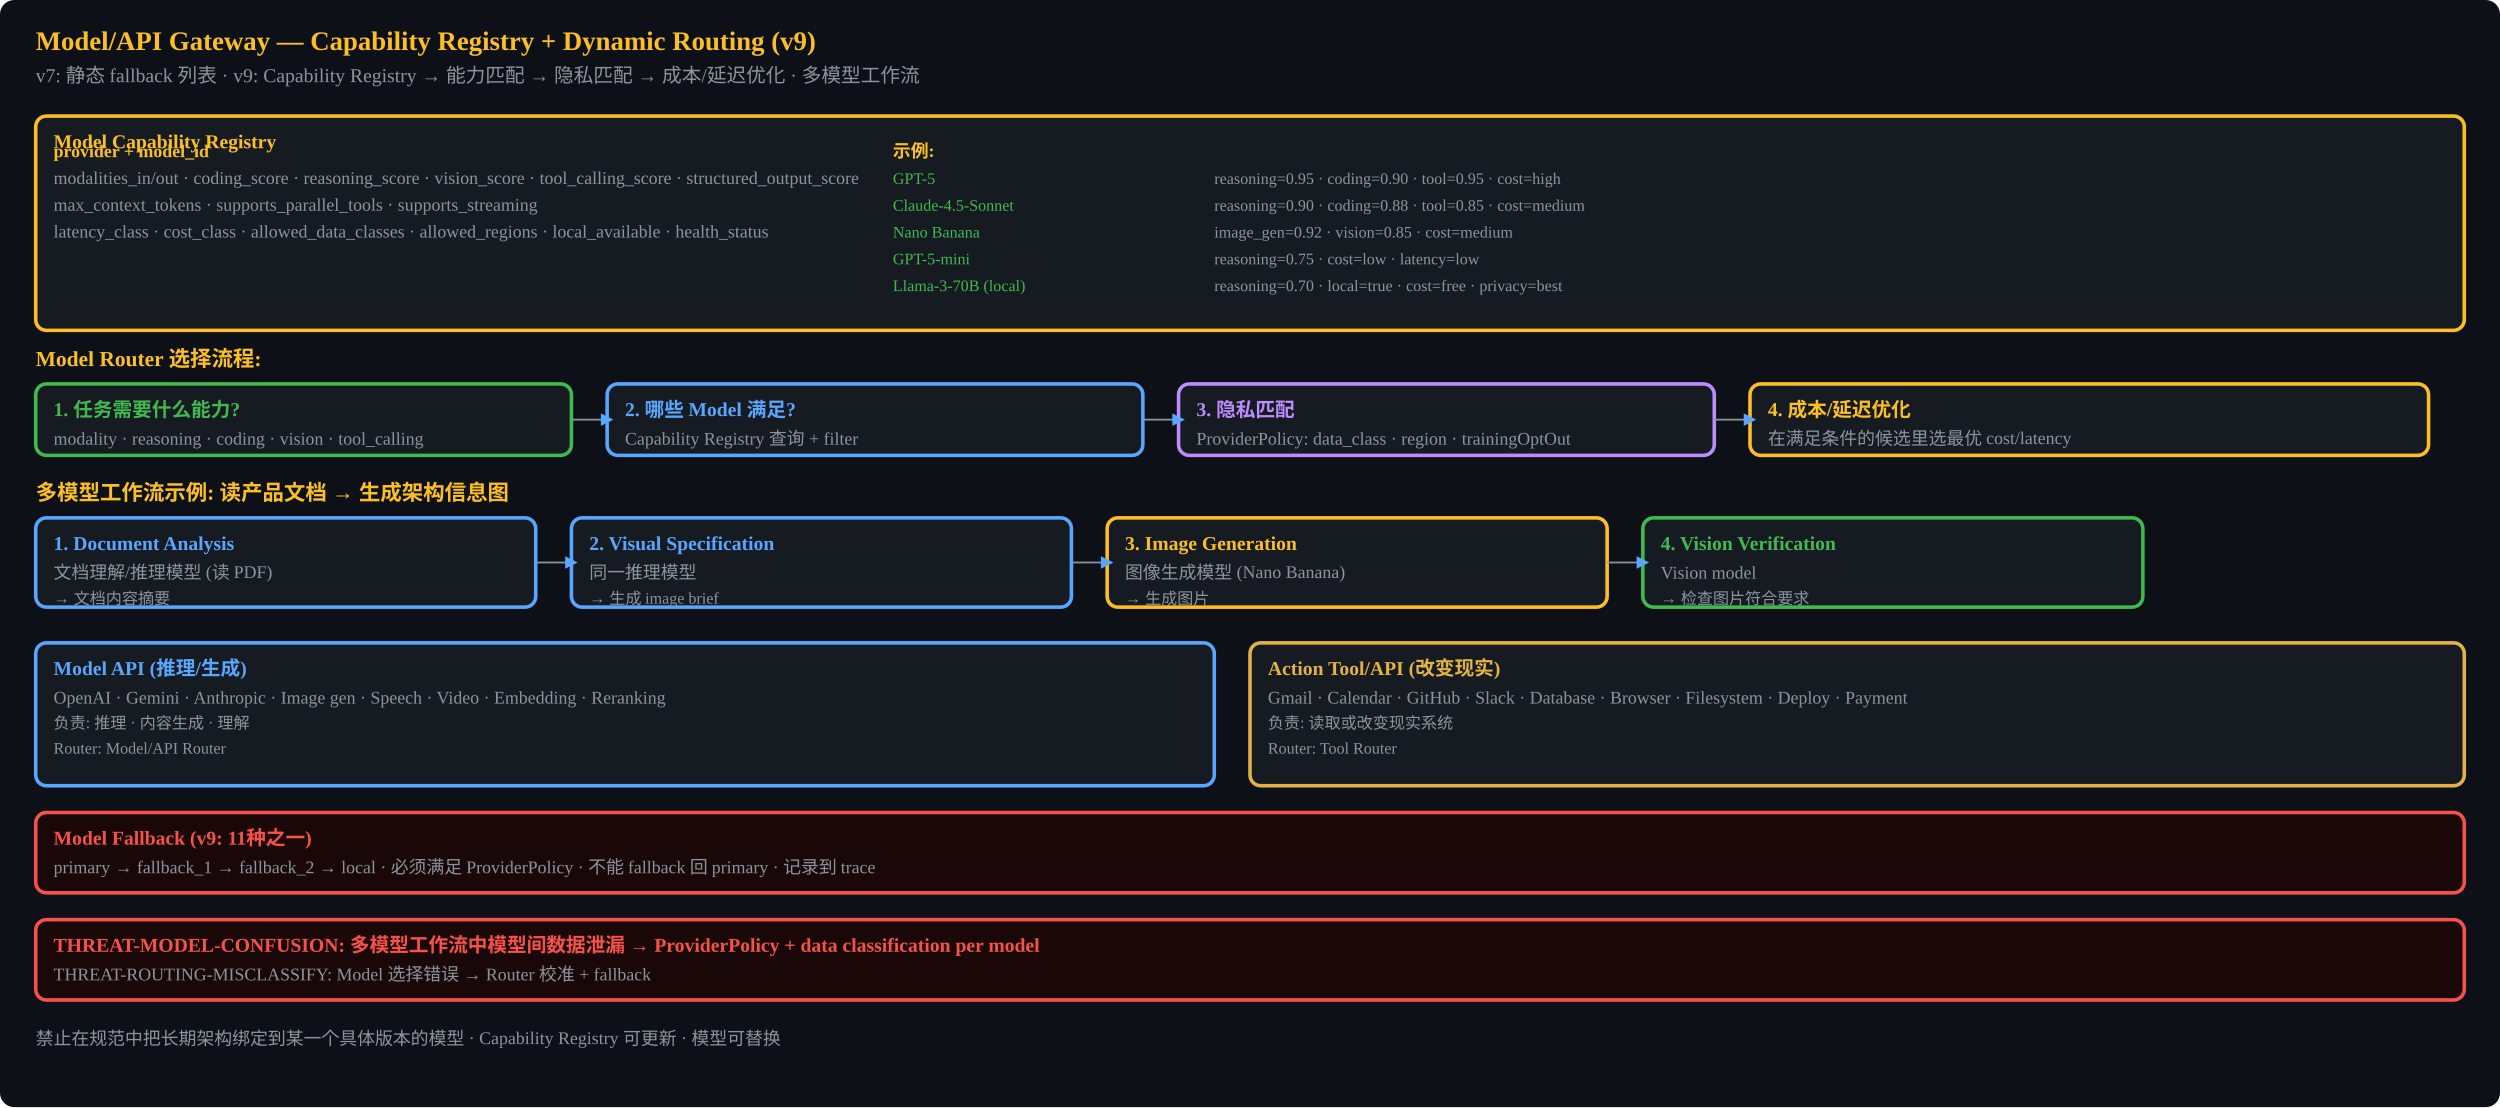
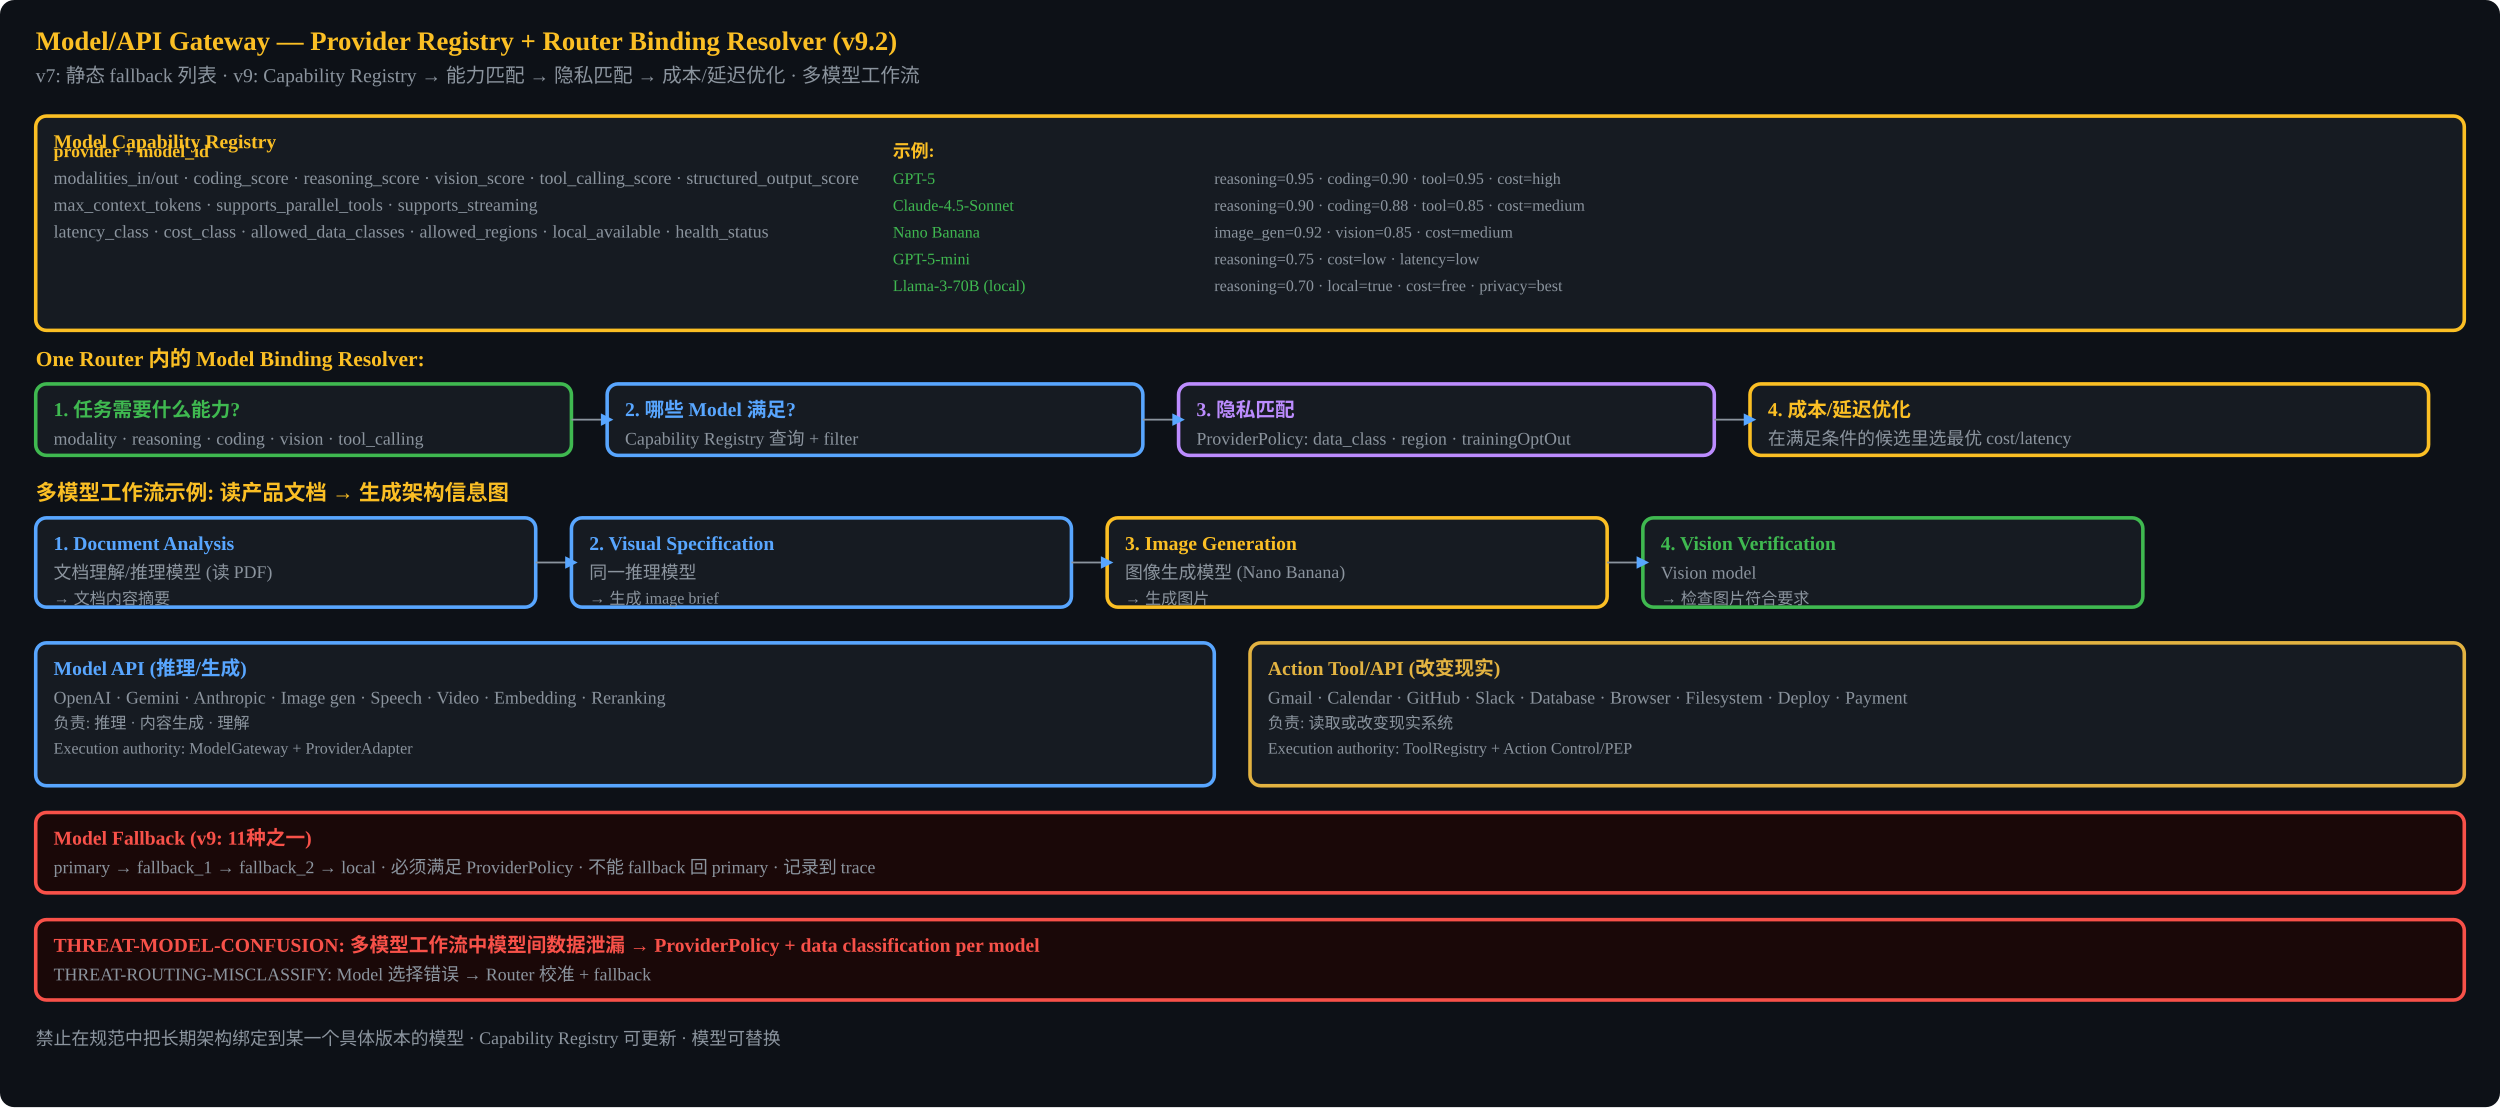
<svg xmlns="http://www.w3.org/2000/svg" width="1400" height="620" viewBox="0 0 1400 620">
  <defs>
    <marker id="ar" markerWidth="7" markerHeight="7" refX="3.5" refY="3.5" orient="auto">
      <path d="M0,0 L7,3.5 L0,7 Z" fill="#8b949e" />
    </marker>
    <marker id="ab" markerWidth="7" markerHeight="7" refX="3.5" refY="3.5" orient="auto">
      <path d="M0,0 L7,3.5 L0,7 Z" fill="#58a6ff" />
    </marker>
    <marker id="ag" markerWidth="7" markerHeight="7" refX="3.5" refY="3.5" orient="auto">
      <path d="M0,0 L7,3.5 L0,7 Z" fill="#3fb950" />
    </marker>
  </defs>
  <rect x="0" y="0" width="1400" height="620" fill="#0d1117" rx="8" />
-   <text x="20" y="28" fill="#fbbf24" font-size="15" font-weight="bold">Model/API Gateway — Capability Registry + Dynamic Routing (v9)</text>
+   <text x="20" y="28" fill="#fbbf24" font-size="15" font-weight="bold">Model/API Gateway — Provider Registry + Router Binding Resolver (v9.2)</text>
  <text x="20" y="46" fill="#8b949e" font-size="11">v7: 静态 fallback 列表 · v9: Capability Registry → 能力匹配 → 隐私匹配 → 成本/延迟优化 · 多模型工作流</text>
  <rect x="20" y="65" width="1360" height="120" fill="#161b22" stroke="#fbbf24" stroke-width="2" rx="6" />
  <text x="30" y="83" fill="#fbbf24" font-size="11" font-weight="bold">Model Capability Registry</text>
  <text x="30" y="88" fill="#fbbf24" font-size="10" font-weight="bold">provider + model_id</text>
  <text x="30" y="103" fill="#8b949e" font-size="10">modalities_in/out · coding_score · reasoning_score · vision_score · tool_calling_score · structured_output_score</text>
  <text x="30" y="118" fill="#8b949e" font-size="10">max_context_tokens · supports_parallel_tools · supports_streaming</text>
  <text x="30" y="133" fill="#8b949e" font-size="10">latency_class · cost_class · allowed_data_classes · allowed_regions · local_available · health_status</text>
  <text x="500" y="88" fill="#fbbf24" font-size="10" font-weight="bold">示例:</text>
  <text x="500" y="103" fill="#3fb950" font-size="9">GPT-5</text>
  <text x="680" y="103" fill="#8b949e" font-size="9">reasoning=0.95 · coding=0.90 · tool=0.95 · cost=high</text>
  <text x="500" y="118" fill="#3fb950" font-size="9">Claude-4.5-Sonnet</text>
  <text x="680" y="118" fill="#8b949e" font-size="9">reasoning=0.90 · coding=0.88 · tool=0.85 · cost=medium</text>
  <text x="500" y="133" fill="#3fb950" font-size="9">Nano Banana</text>
  <text x="680" y="133" fill="#8b949e" font-size="9">image_gen=0.92 · vision=0.85 · cost=medium</text>
  <text x="500" y="148" fill="#3fb950" font-size="9">GPT-5-mini</text>
  <text x="680" y="148" fill="#8b949e" font-size="9">reasoning=0.75 · cost=low · latency=low</text>
  <text x="500" y="163" fill="#3fb950" font-size="9">Llama-3-70B (local)</text>
  <text x="680" y="163" fill="#8b949e" font-size="9">reasoning=0.70 · local=true · cost=free · privacy=best</text>
-   <text x="20" y="205" fill="#fbbf24" font-size="12" font-weight="bold">Model Router 选择流程:</text>
+   <text x="20" y="205" fill="#fbbf24" font-size="12" font-weight="bold">One Router 内的 Model Binding Resolver:</text>
  <rect x="20" y="215" width="300" height="40" fill="#161b22" stroke="#3fb950" stroke-width="2" rx="6" />
  <text x="30" y="233" fill="#3fb950" font-size="11" font-weight="bold">1. 任务需要什么能力?</text>
  <text x="30" y="249" fill="#8b949e" font-size="10">modality · reasoning · coding · vision · tool_calling</text>
  <rect x="340" y="215" width="300" height="40" fill="#161b22" stroke="#58a6ff" stroke-width="2" rx="6" />
  <text x="350" y="233" fill="#58a6ff" font-size="11" font-weight="bold">2. 哪些 Model 满足?</text>
  <text x="350" y="249" fill="#8b949e" font-size="10">Capability Registry 查询 + filter</text>
  <rect x="660" y="215" width="300" height="40" fill="#161b22" stroke="#bc8cff" stroke-width="2" rx="6" />
  <text x="670" y="233" fill="#bc8cff" font-size="11" font-weight="bold">3. 隐私匹配</text>
  <text x="670" y="249" fill="#8b949e" font-size="10">ProviderPolicy: data_class · region · trainingOptOut</text>
  <rect x="980" y="215" width="380" height="40" fill="#161b22" stroke="#fbbf24" stroke-width="2" rx="6" />
  <text x="990" y="233" fill="#fbbf24" font-size="11" font-weight="bold">4. 成本/延迟优化</text>
  <text x="990" y="249" fill="#8b949e" font-size="10">在满足条件的候选里选最优 cost/latency</text>
  <line x1="320" y1="235" x2="340" y2="235" stroke="#8b949e" stroke-width="1" marker-end="url(#ab)" />
  <line x1="640" y1="235" x2="660" y2="235" stroke="#8b949e" stroke-width="1" marker-end="url(#ab)" />
  <line x1="960" y1="235" x2="980" y2="235" stroke="#8b949e" stroke-width="1" marker-end="url(#ab)" />
  <text x="20" y="280" fill="#fbbf24" font-size="12" font-weight="bold">多模型工作流示例: 读产品文档 → 生成架构信息图</text>
  <rect x="20" y="290" width="280" height="50" fill="#161b22" stroke="#58a6ff" stroke-width="2" rx="6" />
  <text x="30" y="308" fill="#58a6ff" font-size="11" font-weight="bold">1. Document Analysis</text>
  <text x="30" y="324" fill="#8b949e" font-size="10">文档理解/推理模型 (读 PDF)</text>
  <text x="30" y="338" fill="#8b949e" font-size="9">→ 文档内容摘要</text>
  <rect x="320" y="290" width="280" height="50" fill="#161b22" stroke="#58a6ff" stroke-width="2" rx="6" />
  <text x="330" y="308" fill="#58a6ff" font-size="11" font-weight="bold">2. Visual Specification</text>
  <text x="330" y="324" fill="#8b949e" font-size="10">同一推理模型</text>
  <text x="330" y="338" fill="#8b949e" font-size="9">→ 生成 image brief</text>
  <rect x="620" y="290" width="280" height="50" fill="#161b22" stroke="#fbbf24" stroke-width="2" rx="6" />
  <text x="630" y="308" fill="#fbbf24" font-size="11" font-weight="bold">3. Image Generation</text>
  <text x="630" y="324" fill="#8b949e" font-size="10">图像生成模型 (Nano Banana)</text>
  <text x="630" y="338" fill="#8b949e" font-size="9">→ 生成图片</text>
  <rect x="920" y="290" width="280" height="50" fill="#161b22" stroke="#3fb950" stroke-width="2" rx="6" />
  <text x="930" y="308" fill="#3fb950" font-size="11" font-weight="bold">4. Vision Verification</text>
  <text x="930" y="324" fill="#8b949e" font-size="10">Vision model</text>
  <text x="930" y="338" fill="#8b949e" font-size="9">→ 检查图片符合要求</text>
  <line x1="300" y1="315" x2="320" y2="315" stroke="#8b949e" stroke-width="1" marker-end="url(#ab)" />
  <line x1="600" y1="315" x2="620" y2="315" stroke="#8b949e" stroke-width="1" marker-end="url(#ab)" />
  <line x1="900" y1="315" x2="920" y2="315" stroke="#8b949e" stroke-width="1" marker-end="url(#ab)" />
  <rect x="20" y="360" width="660" height="80" fill="#161b22" stroke="#58a6ff" stroke-width="2" rx="6" />
  <text x="30" y="378" fill="#58a6ff" font-size="11" font-weight="bold">Model API (推理/生成)</text>
  <text x="30" y="394" fill="#8b949e" font-size="10">OpenAI · Gemini · Anthropic · Image gen · Speech · Video · Embedding · Reranking</text>
  <text x="30" y="408" fill="#8b949e" font-size="9">负责: 推理 · 内容生成 · 理解</text>
-   <text x="30" y="422" fill="#8b949e" font-size="9">Router: Model/API Router</text>
+   <text x="30" y="422" fill="#8b949e" font-size="9">Execution authority: ModelGateway + ProviderAdapter</text>
  <rect x="700" y="360" width="680" height="80" fill="#161b22" stroke="#e3b341" stroke-width="2" rx="6" />
  <text x="710" y="378" fill="#e3b341" font-size="11" font-weight="bold">Action Tool/API (改变现实)</text>
  <text x="710" y="394" fill="#8b949e" font-size="10">Gmail · Calendar · GitHub · Slack · Database · Browser · Filesystem · Deploy · Payment</text>
  <text x="710" y="408" fill="#8b949e" font-size="9">负责: 读取或改变现实系统</text>
-   <text x="710" y="422" fill="#8b949e" font-size="9">Router: Tool Router</text>
+   <text x="710" y="422" fill="#8b949e" font-size="9">Execution authority: ToolRegistry + Action Control/PEP</text>
  <rect x="20" y="455" width="1360" height="45" fill="#1a0808" stroke="#f85149" stroke-width="2" rx="6" />
  <text x="30" y="473" fill="#f85149" font-size="11" font-weight="bold">Model Fallback (v9: 11种之一)</text>
  <text x="30" y="489" fill="#8b949e" font-size="10">primary → fallback_1 → fallback_2 → local · 必须满足 ProviderPolicy · 不能 fallback 回 primary · 记录到 trace</text>
  <rect x="20" y="515" width="1360" height="45" fill="#1a0808" stroke="#f85149" stroke-width="2" rx="6" />
  <text x="30" y="533" fill="#f85149" font-size="11" font-weight="bold">THREAT-MODEL-CONFUSION: 多模型工作流中模型间数据泄漏 → ProviderPolicy + data classification per model</text>
  <text x="30" y="549" fill="#8b949e" font-size="10">THREAT-ROUTING-MISCLASSIFY: Model 选择错误 → Router 校准 + fallback</text>
  <text x="20" y="585" fill="#8b949e" font-size="10">禁止在规范中把长期架构绑定到某一个具体版本的模型 · Capability Registry 可更新 · 模型可替换</text>
</svg>
